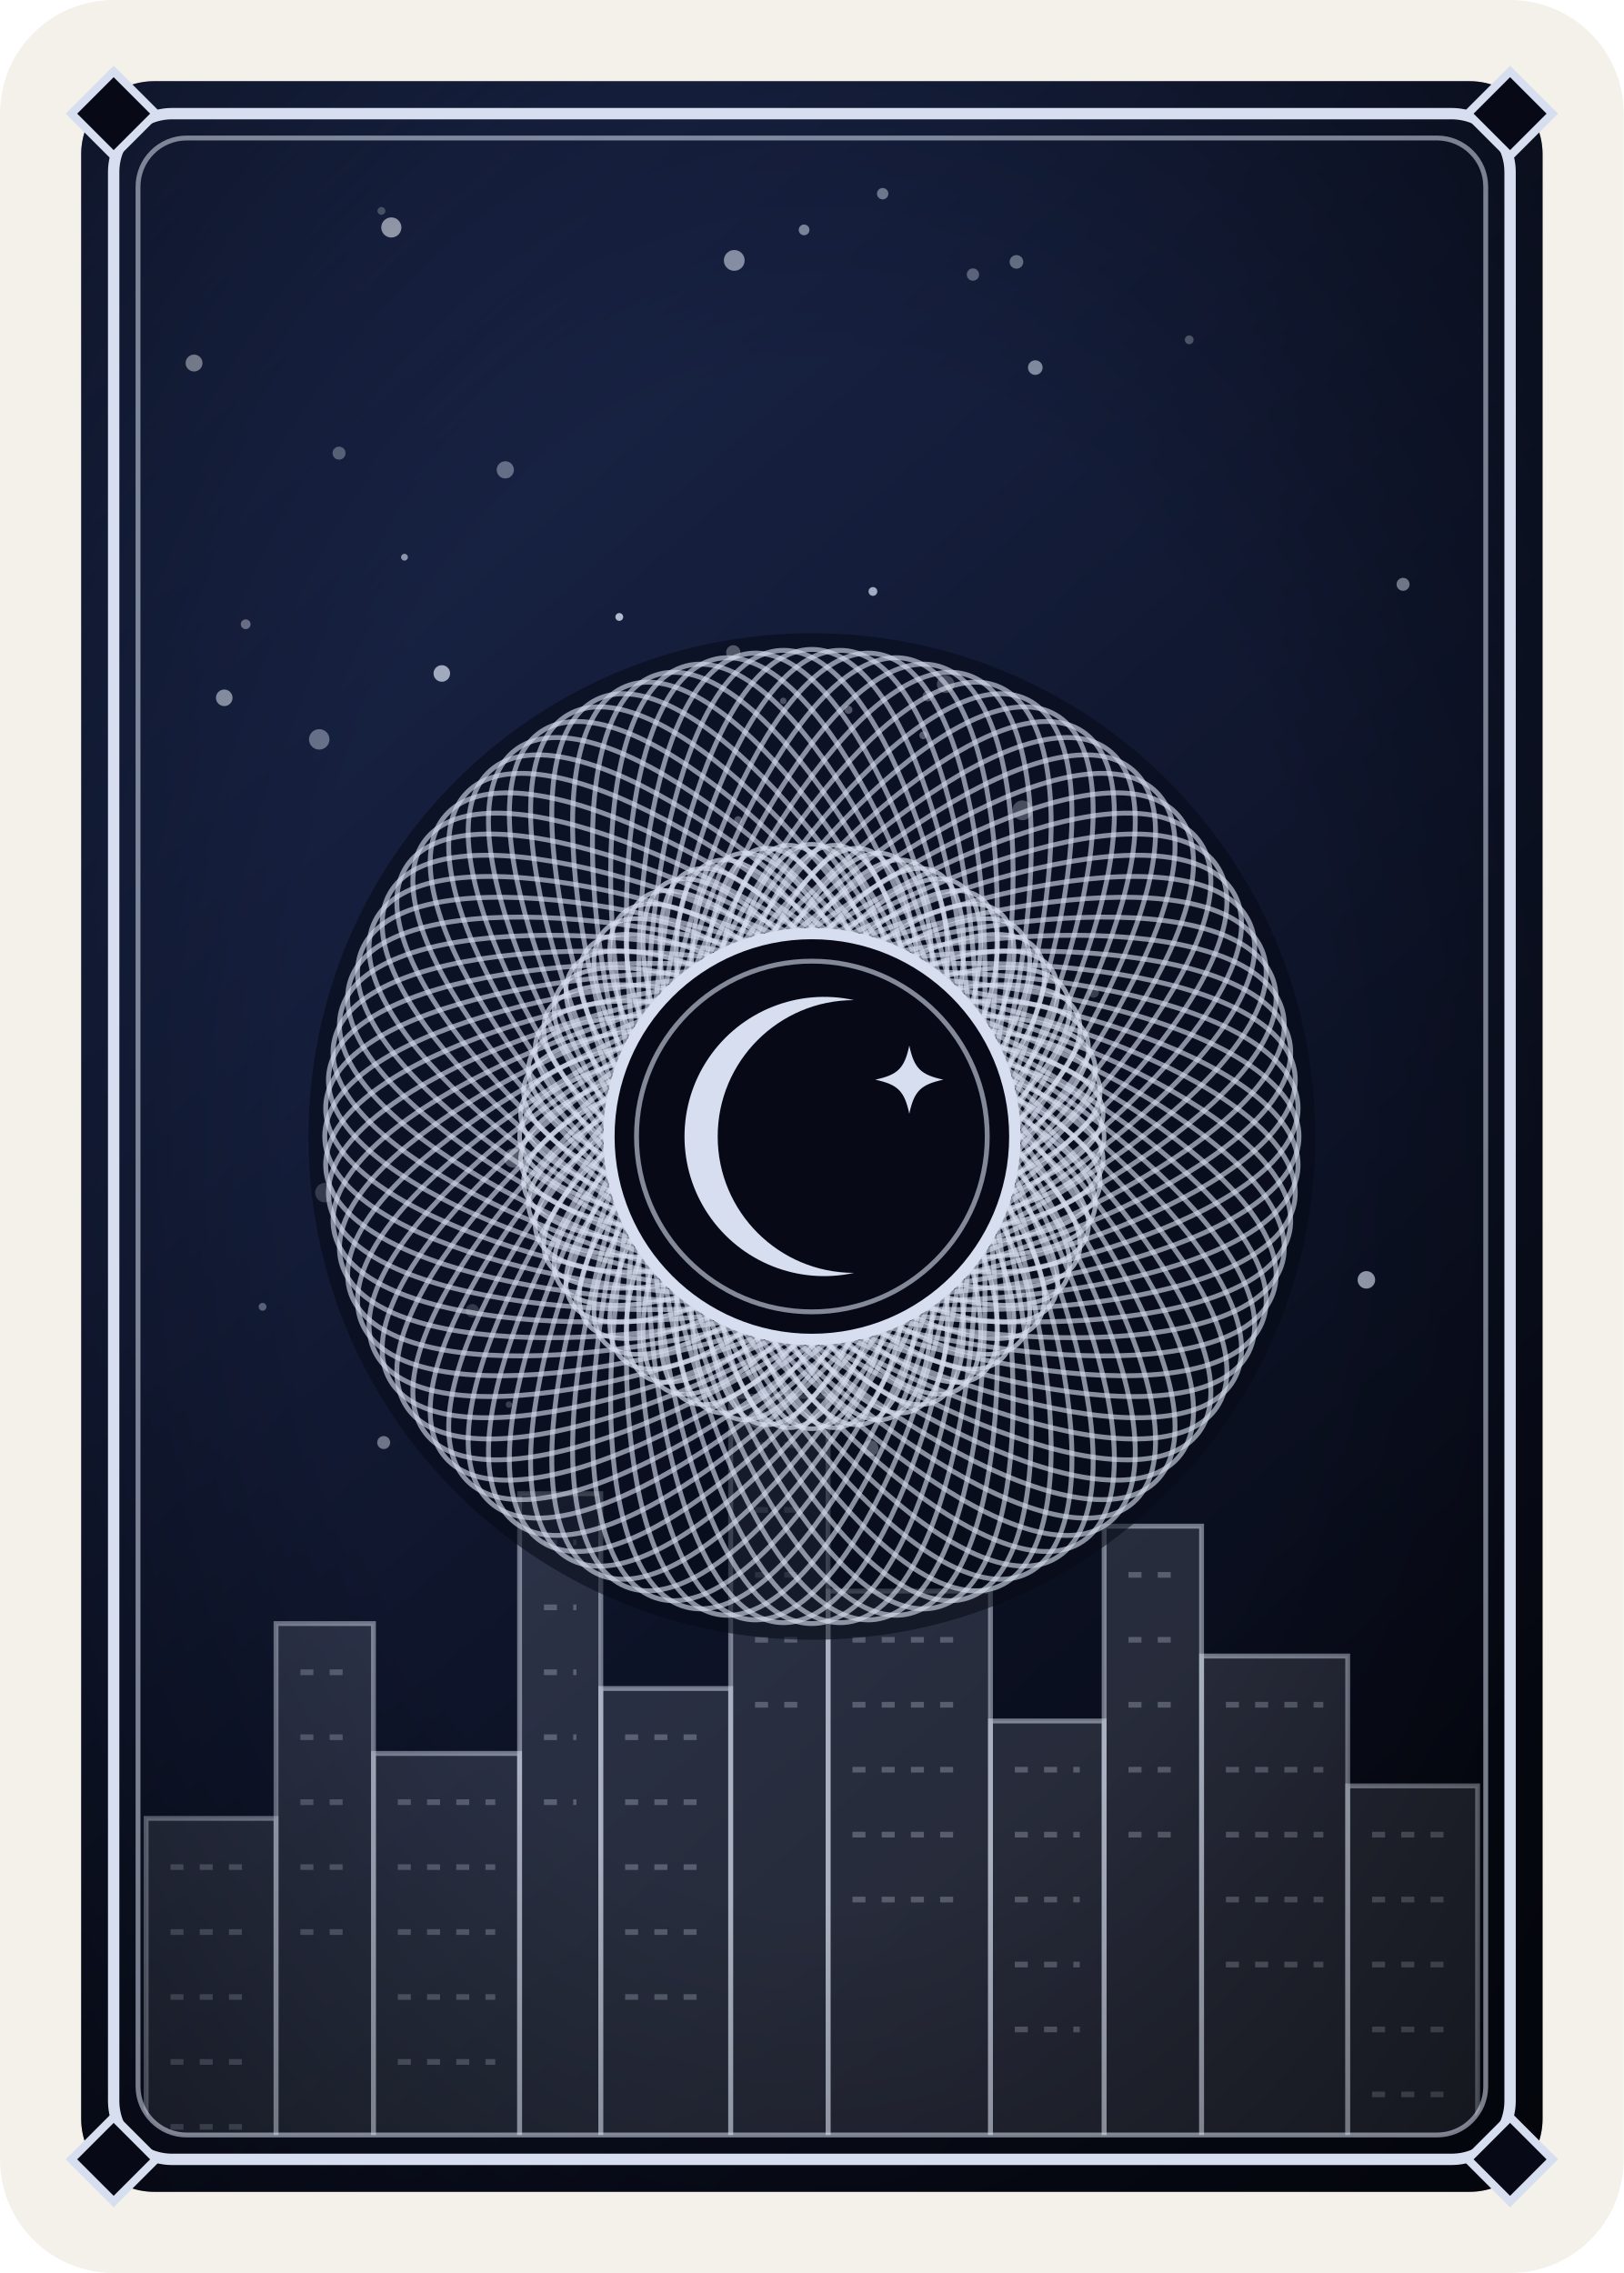
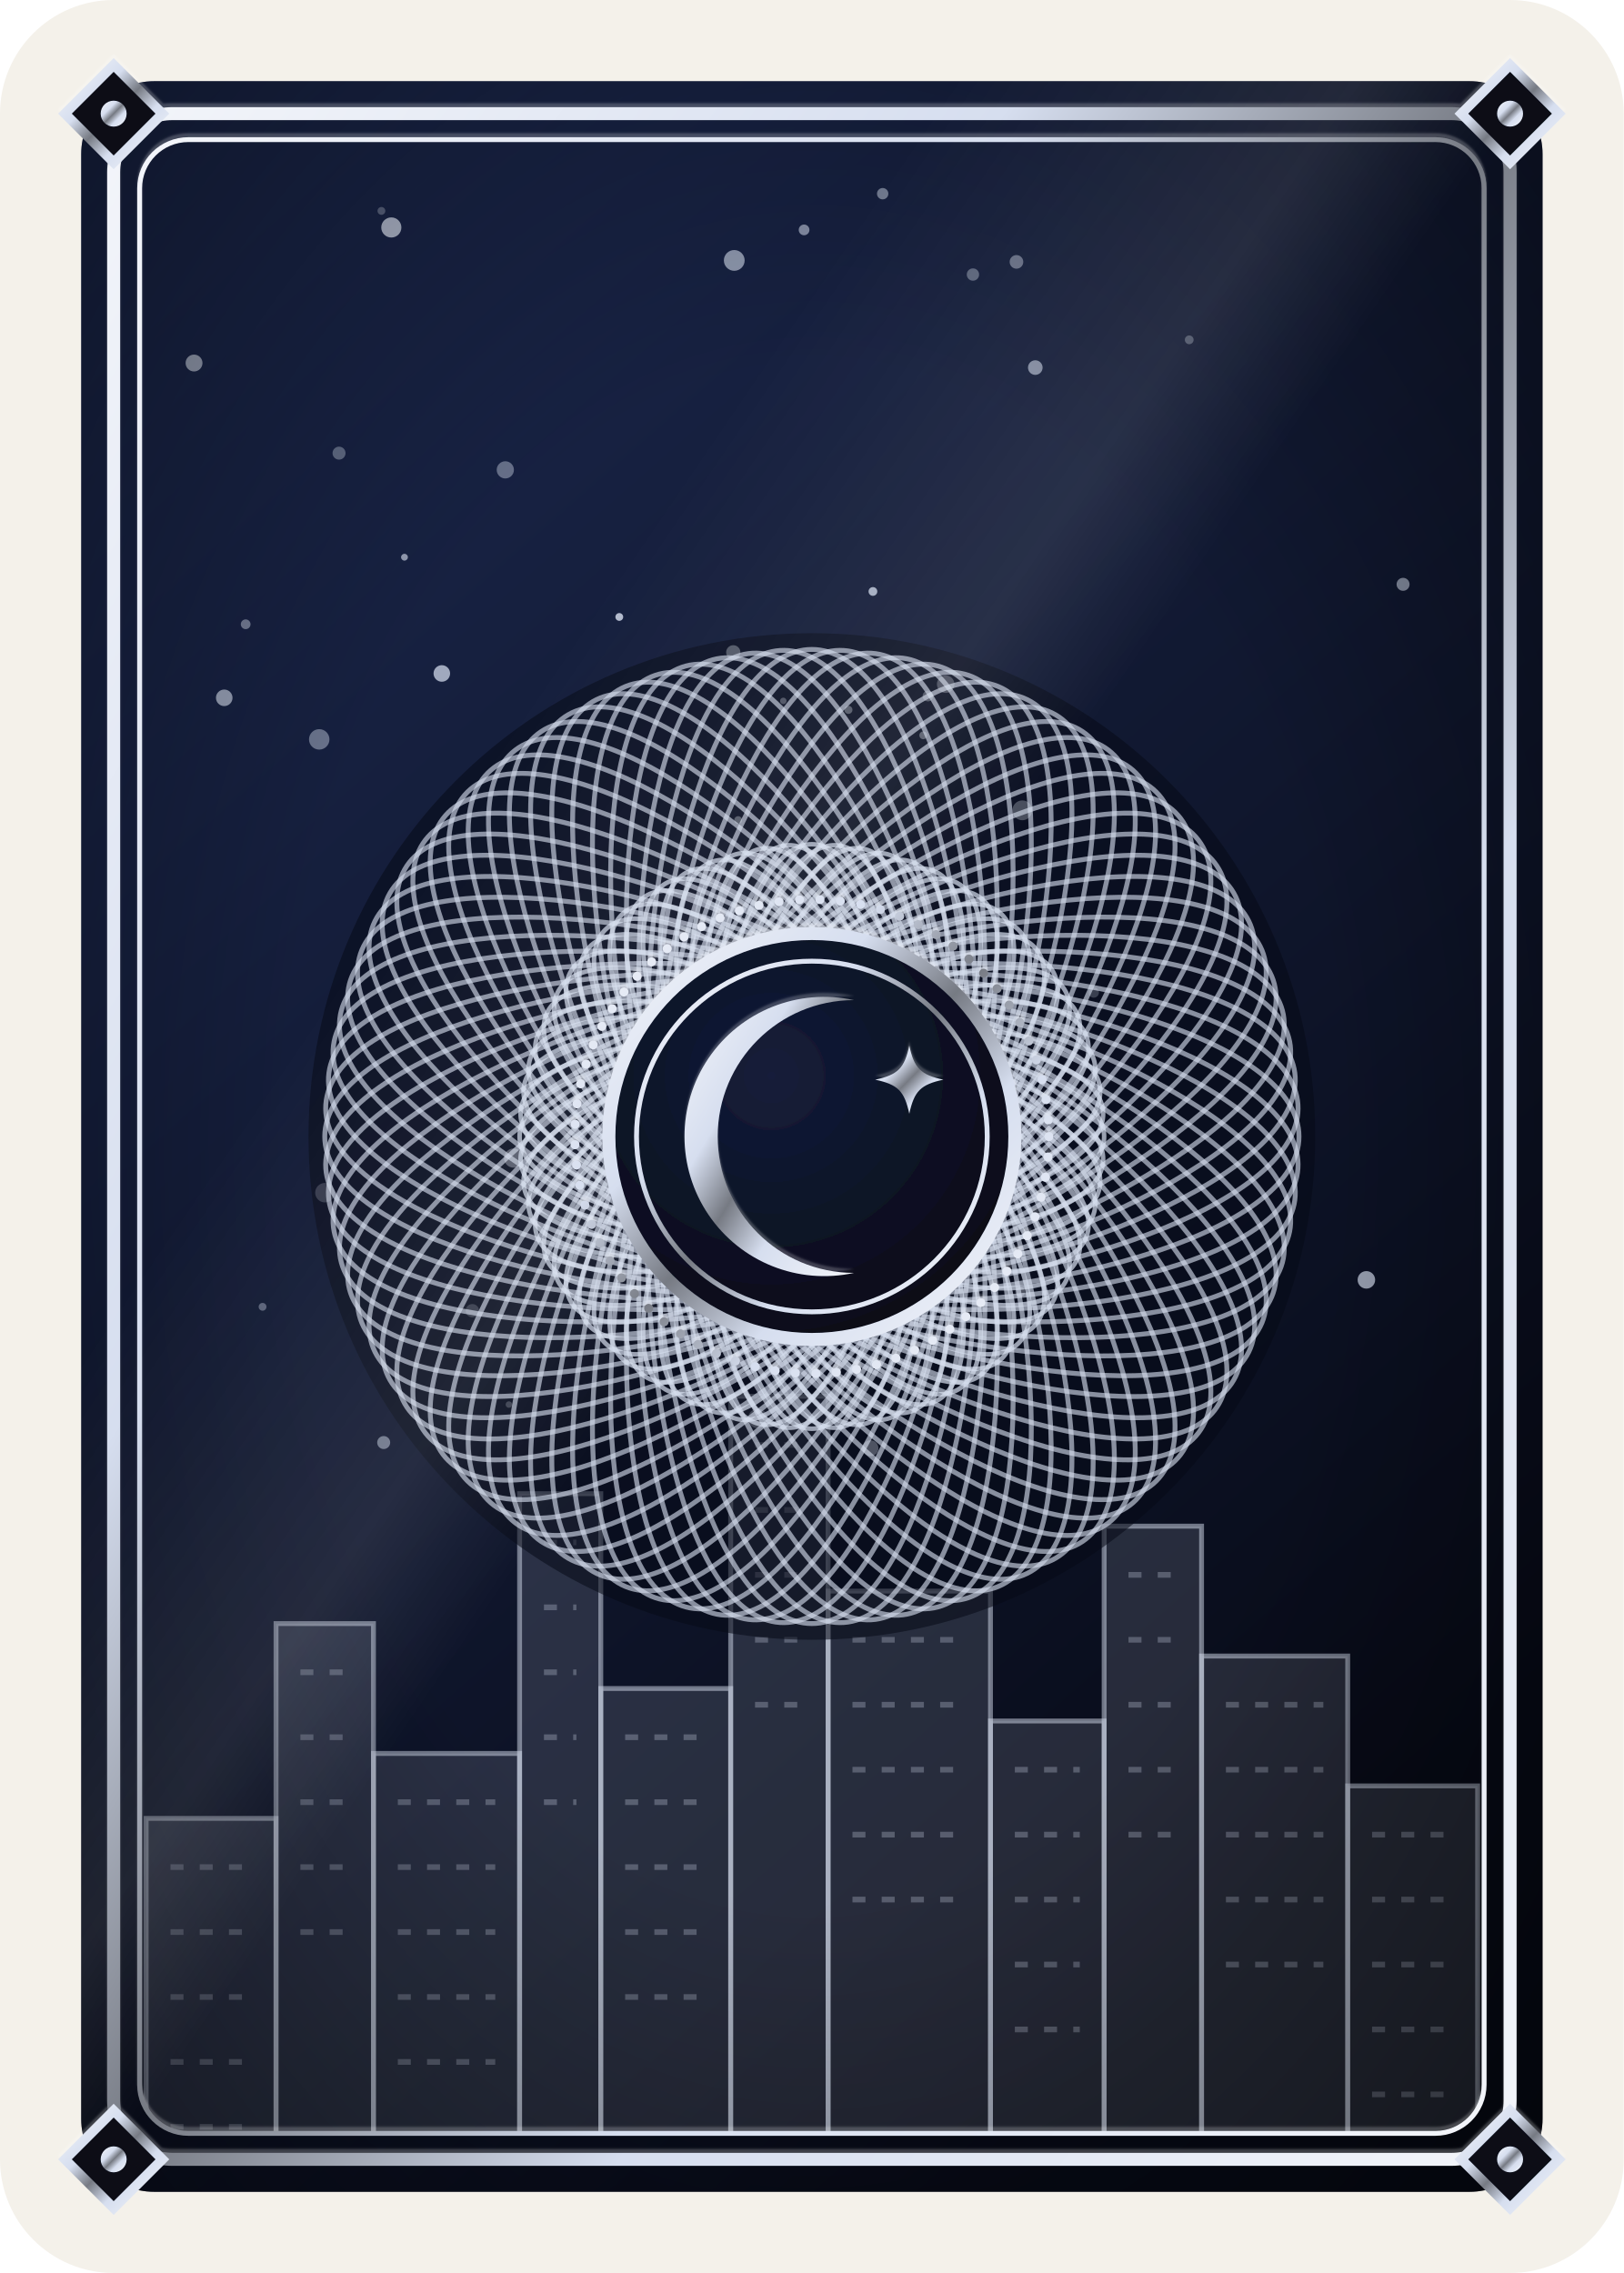
<svg xmlns="http://www.w3.org/2000/svg" viewBox="0 0 100 140">
  <defs>
    <linearGradient id="g" x1="0" y1="0" x2=".6" y2="1">
      <stop offset="0" stop-color="#1d2a52" />
      <stop offset="1" stop-color="#070a16" />
    </linearGradient>
+     <linearGradient id="f" x1="0" y1="0" x2="1" y2="1">
+       <stop offset="0" stop-color="#f3f5fa" />
+       <stop offset=".32" stop-color="#d6deef" />
+       <stop offset=".5" stop-color="#767a83" />
+       <stop offset=".68" stop-color="#d6deef" />
+       <stop offset="1" stop-color="#f3f5fa" />
+     </linearGradient>
+     <linearGradient id="s" x1="0" y1="0" x2="1" y2="1">
+       <stop offset=".3" stop-color="#fff" stop-opacity="0" />
+       <stop offset=".44" stop-color="#fff" stop-opacity="0.09" />
+       <stop offset=".5" stop-color="#fff" stop-opacity="0" />
+     </linearGradient>
    <radialGradient id="v" cx=".5" cy=".5" r=".72">
      <stop offset=".5" stop-color="#000" stop-opacity="0" />
-       <stop offset="1" stop-color="#000" stop-opacity=".5" />
+       <stop offset="1" stop-color="#000" stop-opacity="0.5" />
    </radialGradient>
+     <radialGradient id="m" cx=".4" cy=".35" r=".7">
+       <stop offset="0" stop-color="#141d3a" />
+       <stop offset="1" stop-color="#070a16" />
+     </radialGradient>
+     <filter id="e" x="-30%" y="-30%" width="160%" height="160%">
+       <feDropShadow dx="0" dy=".55" stdDeviation=".3" flood-color="#000" flood-opacity="0.8" />
+       <feDropShadow dx="0" dy="-.25" stdDeviation=".08" flood-color="#fff" flood-opacity="0.22" />
+     </filter>
    <clipPath id="p">
      <rect x="8.5" y="8.5" width="83" height="123" rx="3" />
    </clipPath>
  </defs>
  <rect width="100" height="140" rx="7" fill="#f4f1ea" />
  <rect x="5" y="5" width="90" height="130" rx="4.5" fill="url(#g)" />
  <g clip-path="url(#p)" fill="none" stroke="#d6deef" color="#d6deef">
    <circle cx="49.23" cy="54.86" r="0.25" fill="currentColor" fill-opacity="0.47" stroke="none" />
    <circle cx="45.46" cy="50.51" r="0.24" fill="currentColor" fill-opacity="0.79" stroke="none" />
    <circle cx="57.15" cy="42.87" r="0.33" fill="currentColor" fill-opacity="0.74" stroke="none" />
    <circle cx="62.6" cy="16.13" r="0.42" fill="currentColor" fill-opacity="0.47" stroke="none" />
    <circle cx="63.76" cy="22.64" r="0.45" fill="currentColor" fill-opacity="0.59" stroke="none" />
    <circle cx="24.1" cy="14.01" r="0.62" fill="currentColor" fill-opacity="0.83" stroke="none" />
    <circle cx="19.66" cy="45.54" r="0.63" fill="currentColor" fill-opacity="0.44" stroke="none" />
    <circle cx="43.54" cy="54.03" r="0.5" fill="currentColor" fill-opacity="0.49" stroke="none" />
    <circle cx="23.63" cy="88.85" r="0.4" fill="currentColor" fill-opacity="0.47" stroke="none" />
    <circle cx="53.76" cy="36.43" r="0.27" fill="currentColor" fill-opacity="0.74" stroke="none" />
    <circle cx="38.14" cy="38" r="0.24" fill="currentColor" fill-opacity="0.81" stroke="none" />
    <circle cx="29.09" cy="80.73" r="0.41" fill="currentColor" fill-opacity="0.47" stroke="none" />
    <circle cx="58.24" cy="42.14" r="0.54" fill="currentColor" fill-opacity="0.68" stroke="none" />
    <circle cx="20.88" cy="27.91" r="0.4" fill="currentColor" fill-opacity="0.4" stroke="none" />
    <circle cx="13.81" cy="42.98" r="0.51" fill="currentColor" fill-opacity="0.67" stroke="none" />
    <circle cx="86.41" cy="35.99" r="0.4" fill="currentColor" fill-opacity="0.6" stroke="none" />
    <circle cx="45.11" cy="77.07" r="0.4" fill="currentColor" fill-opacity="0.57" stroke="none" />
    <circle cx="31.12" cy="28.94" r="0.53" fill="currentColor" fill-opacity="0.42" stroke="none" />
    <circle cx="31.63" cy="71.33" r="0.59" fill="currentColor" fill-opacity="0.83" stroke="none" />
    <circle cx="84.15" cy="78.83" r="0.54" fill="currentColor" fill-opacity="0.67" stroke="none" />
    <circle cx="54.36" cy="11.93" r="0.35" fill="currentColor" fill-opacity="0.53" stroke="none" />
    <circle cx="27.21" cy="41.48" r="0.51" fill="currentColor" fill-opacity="0.72" stroke="none" />
    <circle cx="31.34" cy="86.51" r="0.2" fill="currentColor" fill-opacity="0.53" stroke="none" />
    <circle cx="56.86" cy="45.29" r="0.24" fill="currentColor" fill-opacity="0.85" stroke="none" />
    <circle cx="46.5" cy="79.78" r="0.46" fill="currentColor" fill-opacity="0.58" stroke="none" />
    <circle cx="20.01" cy="73.46" r="0.6" fill="currentColor" fill-opacity="0.48" stroke="none" />
    <circle cx="11.95" cy="22.36" r="0.52" fill="currentColor" fill-opacity="0.7" stroke="none" />
    <circle cx="62.83" cy="79.57" r="0.3" fill="currentColor" fill-opacity="0.77" stroke="none" />
    <circle cx="23.49" cy="12.99" r="0.24" fill="currentColor" fill-opacity="0.36" stroke="none" />
    <circle cx="52.97" cy="76.46" r="0.58" fill="currentColor" fill-opacity="0.42" stroke="none" />
    <circle cx="49.52" cy="14.16" r="0.33" fill="currentColor" fill-opacity="0.59" stroke="none" />
    <circle cx="15.13" cy="38.45" r="0.3" fill="currentColor" fill-opacity="0.5" stroke="none" />
    <circle cx="73.24" cy="20.93" r="0.27" fill="currentColor" fill-opacity="0.35" stroke="none" />
    <circle cx="59.92" cy="16.91" r="0.38" fill="currentColor" fill-opacity="0.4" stroke="none" />
    <circle cx="48.24" cy="43.17" r="0.2" fill="currentColor" fill-opacity="0.73" stroke="none" />
    <circle cx="46.11" cy="69.11" r="0.35" fill="currentColor" fill-opacity="0.82" stroke="none" />
    <circle cx="67.36" cy="61.13" r="0.32" fill="currentColor" fill-opacity="0.53" stroke="none" />
    <circle cx="16.17" cy="80.49" r="0.24" fill="currentColor" fill-opacity="0.38" stroke="none" />
    <circle cx="24.91" cy="34.32" r="0.21" fill="currentColor" fill-opacity="0.65" stroke="none" />
    <circle cx="45.16" cy="40.18" r="0.44" fill="currentColor" fill-opacity="0.8" stroke="none" />
    <circle cx="52.25" cy="43.72" r="0.25" fill="currentColor" fill-opacity="0.8" stroke="none" />
    <circle cx="62.96" cy="49.91" r="0.61" fill="currentColor" fill-opacity="0.69" stroke="none" />
    <circle cx="46.67" cy="87.37" r="0.6" fill="currentColor" fill-opacity="0.56" stroke="none" />
    <circle cx="49.81" cy="66.22" r="0.55" fill="currentColor" fill-opacity="0.81" stroke="none" />
    <circle cx="53.61" cy="89.2" r="0.49" fill="currentColor" fill-opacity="0.76" stroke="none" />
    <circle cx="45.22" cy="16.04" r="0.64" fill="currentColor" fill-opacity="0.63" stroke="none" />
    <rect x="9" y="112" width="8" height="20" fill="currentColor" fill-opacity=".14" stroke-width=".3" stroke-opacity=".5" />
    <rect x="17" y="100" width="6" height="32" fill="currentColor" fill-opacity=".14" stroke-width=".3" stroke-opacity=".5" />
    <rect x="23" y="108" width="9" height="24" fill="currentColor" fill-opacity=".14" stroke-width=".3" stroke-opacity=".5" />
    <rect x="32" y="92" width="5" height="40" fill="currentColor" fill-opacity=".14" stroke-width=".3" stroke-opacity=".5" />
    <rect x="37" y="104" width="8" height="28" fill="currentColor" fill-opacity=".14" stroke-width=".3" stroke-opacity=".5" />
    <rect x="45" y="86" width="6" height="46" fill="currentColor" fill-opacity=".14" stroke-width=".3" stroke-opacity=".5" />
    <rect x="51" y="98" width="10" height="34" fill="currentColor" fill-opacity=".14" stroke-width=".3" stroke-opacity=".5" />
    <rect x="61" y="106" width="7" height="26" fill="currentColor" fill-opacity=".14" stroke-width=".3" stroke-opacity=".5" />
    <rect x="68" y="94" width="6" height="38" fill="currentColor" fill-opacity=".14" stroke-width=".3" stroke-opacity=".5" />
    <rect x="74" y="102" width="9" height="30" fill="currentColor" fill-opacity=".14" stroke-width=".3" stroke-opacity=".5" />
    <rect x="83" y="110" width="8" height="22" fill="currentColor" fill-opacity=".14" stroke-width=".3" stroke-opacity=".5" />
    <path d="M10.5 115h5" stroke-width=".35" stroke-opacity=".28" stroke-dasharray=".8 1" />
    <path d="M10.5 119h5" stroke-width=".35" stroke-opacity=".28" stroke-dasharray=".8 1" />
    <path d="M10.5 123h5" stroke-width=".35" stroke-opacity=".28" stroke-dasharray=".8 1" />
    <path d="M10.5 127h5" stroke-width=".35" stroke-opacity=".28" stroke-dasharray=".8 1" />
    <path d="M10.5 131h5" stroke-width=".35" stroke-opacity=".28" stroke-dasharray=".8 1" />
    <path d="M18.5 103h3" stroke-width=".35" stroke-opacity=".28" stroke-dasharray=".8 1" />
    <path d="M18.5 107h3" stroke-width=".35" stroke-opacity=".28" stroke-dasharray=".8 1" />
    <path d="M18.5 111h3" stroke-width=".35" stroke-opacity=".28" stroke-dasharray=".8 1" />
    <path d="M18.5 115h3" stroke-width=".35" stroke-opacity=".28" stroke-dasharray=".8 1" />
    <path d="M18.5 119h3" stroke-width=".35" stroke-opacity=".28" stroke-dasharray=".8 1" />
    <path d="M24.5 111h6" stroke-width=".35" stroke-opacity=".28" stroke-dasharray=".8 1" />
    <path d="M24.5 115h6" stroke-width=".35" stroke-opacity=".28" stroke-dasharray=".8 1" />
    <path d="M24.5 119h6" stroke-width=".35" stroke-opacity=".28" stroke-dasharray=".8 1" />
    <path d="M24.5 123h6" stroke-width=".35" stroke-opacity=".28" stroke-dasharray=".8 1" />
    <path d="M24.5 127h6" stroke-width=".35" stroke-opacity=".28" stroke-dasharray=".8 1" />
    <path d="M33.5 95h2" stroke-width=".35" stroke-opacity=".28" stroke-dasharray=".8 1" />
    <path d="M33.5 99h2" stroke-width=".35" stroke-opacity=".28" stroke-dasharray=".8 1" />
    <path d="M33.5 103h2" stroke-width=".35" stroke-opacity=".28" stroke-dasharray=".8 1" />
    <path d="M33.5 107h2" stroke-width=".35" stroke-opacity=".28" stroke-dasharray=".8 1" />
    <path d="M33.5 111h2" stroke-width=".35" stroke-opacity=".28" stroke-dasharray=".8 1" />
    <path d="M38.5 107h5" stroke-width=".35" stroke-opacity=".28" stroke-dasharray=".8 1" />
    <path d="M38.5 111h5" stroke-width=".35" stroke-opacity=".28" stroke-dasharray=".8 1" />
    <path d="M38.5 115h5" stroke-width=".35" stroke-opacity=".28" stroke-dasharray=".8 1" />
    <path d="M38.5 119h5" stroke-width=".35" stroke-opacity=".28" stroke-dasharray=".8 1" />
    <path d="M38.5 123h5" stroke-width=".35" stroke-opacity=".28" stroke-dasharray=".8 1" />
    <path d="M46.5 89h3" stroke-width=".35" stroke-opacity=".28" stroke-dasharray=".8 1" />
    <path d="M46.5 93h3" stroke-width=".35" stroke-opacity=".28" stroke-dasharray=".8 1" />
    <path d="M46.5 97h3" stroke-width=".35" stroke-opacity=".28" stroke-dasharray=".8 1" />
    <path d="M46.5 101h3" stroke-width=".35" stroke-opacity=".28" stroke-dasharray=".8 1" />
    <path d="M46.5 105h3" stroke-width=".35" stroke-opacity=".28" stroke-dasharray=".8 1" />
    <path d="M52.5 101h7" stroke-width=".35" stroke-opacity=".28" stroke-dasharray=".8 1" />
    <path d="M52.5 105h7" stroke-width=".35" stroke-opacity=".28" stroke-dasharray=".8 1" />
    <path d="M52.5 109h7" stroke-width=".35" stroke-opacity=".28" stroke-dasharray=".8 1" />
    <path d="M52.5 113h7" stroke-width=".35" stroke-opacity=".28" stroke-dasharray=".8 1" />
    <path d="M52.5 117h7" stroke-width=".35" stroke-opacity=".28" stroke-dasharray=".8 1" />
    <path d="M62.5 109h4" stroke-width=".35" stroke-opacity=".28" stroke-dasharray=".8 1" />
    <path d="M62.5 113h4" stroke-width=".35" stroke-opacity=".28" stroke-dasharray=".8 1" />
    <path d="M62.5 117h4" stroke-width=".35" stroke-opacity=".28" stroke-dasharray=".8 1" />
    <path d="M62.5 121h4" stroke-width=".35" stroke-opacity=".28" stroke-dasharray=".8 1" />
    <path d="M62.5 125h4" stroke-width=".35" stroke-opacity=".28" stroke-dasharray=".8 1" />
    <path d="M69.5 97h3" stroke-width=".35" stroke-opacity=".28" stroke-dasharray=".8 1" />
    <path d="M69.5 101h3" stroke-width=".35" stroke-opacity=".28" stroke-dasharray=".8 1" />
    <path d="M69.5 105h3" stroke-width=".35" stroke-opacity=".28" stroke-dasharray=".8 1" />
    <path d="M69.5 109h3" stroke-width=".35" stroke-opacity=".28" stroke-dasharray=".8 1" />
    <path d="M69.5 113h3" stroke-width=".35" stroke-opacity=".28" stroke-dasharray=".8 1" />
    <path d="M75.5 105h6" stroke-width=".35" stroke-opacity=".28" stroke-dasharray=".8 1" />
    <path d="M75.5 109h6" stroke-width=".35" stroke-opacity=".28" stroke-dasharray=".8 1" />
    <path d="M75.5 113h6" stroke-width=".35" stroke-opacity=".28" stroke-dasharray=".8 1" />
    <path d="M75.5 117h6" stroke-width=".35" stroke-opacity=".28" stroke-dasharray=".8 1" />
    <path d="M75.5 121h6" stroke-width=".35" stroke-opacity=".28" stroke-dasharray=".8 1" />
    <path d="M84.5 113h5" stroke-width=".35" stroke-opacity=".28" stroke-dasharray=".8 1" />
    <path d="M84.5 117h5" stroke-width=".35" stroke-opacity=".28" stroke-dasharray=".8 1" />
    <path d="M84.5 121h5" stroke-width=".35" stroke-opacity=".28" stroke-dasharray=".8 1" />
    <path d="M84.5 125h5" stroke-width=".35" stroke-opacity=".28" stroke-dasharray=".8 1" />
    <path d="M84.5 129h5" stroke-width=".35" stroke-opacity=".28" stroke-dasharray=".8 1" />
    <circle cx="50" cy="70" r="31" fill="#070a16" fill-opacity=".55" stroke="none" />
    <g stroke-width=".3" stroke-opacity=".62">
      <ellipse cx="50" cy="70" rx="30" ry="10" transform="rotate(0 50 70)" />
      <ellipse cx="50" cy="70" rx="30" ry="10" transform="rotate(3.75 50 70)" />
      <ellipse cx="50" cy="70" rx="30" ry="10" transform="rotate(7.5 50 70)" />
      <ellipse cx="50" cy="70" rx="30" ry="10" transform="rotate(11.25 50 70)" />
      <ellipse cx="50" cy="70" rx="30" ry="10" transform="rotate(15 50 70)" />
      <ellipse cx="50" cy="70" rx="30" ry="10" transform="rotate(18.75 50 70)" />
      <ellipse cx="50" cy="70" rx="30" ry="10" transform="rotate(22.5 50 70)" />
      <ellipse cx="50" cy="70" rx="30" ry="10" transform="rotate(26.25 50 70)" />
      <ellipse cx="50" cy="70" rx="30" ry="10" transform="rotate(30 50 70)" />
      <ellipse cx="50" cy="70" rx="30" ry="10" transform="rotate(33.75 50 70)" />
      <ellipse cx="50" cy="70" rx="30" ry="10" transform="rotate(37.5 50 70)" />
      <ellipse cx="50" cy="70" rx="30" ry="10" transform="rotate(41.25 50 70)" />
      <ellipse cx="50" cy="70" rx="30" ry="10" transform="rotate(45 50 70)" />
      <ellipse cx="50" cy="70" rx="30" ry="10" transform="rotate(48.75 50 70)" />
      <ellipse cx="50" cy="70" rx="30" ry="10" transform="rotate(52.5 50 70)" />
      <ellipse cx="50" cy="70" rx="30" ry="10" transform="rotate(56.25 50 70)" />
      <ellipse cx="50" cy="70" rx="30" ry="10" transform="rotate(60 50 70)" />
      <ellipse cx="50" cy="70" rx="30" ry="10" transform="rotate(63.75 50 70)" />
      <ellipse cx="50" cy="70" rx="30" ry="10" transform="rotate(67.5 50 70)" />
      <ellipse cx="50" cy="70" rx="30" ry="10" transform="rotate(71.25 50 70)" />
      <ellipse cx="50" cy="70" rx="30" ry="10" transform="rotate(75 50 70)" />
      <ellipse cx="50" cy="70" rx="30" ry="10" transform="rotate(78.75 50 70)" />
      <ellipse cx="50" cy="70" rx="30" ry="10" transform="rotate(82.5 50 70)" />
      <ellipse cx="50" cy="70" rx="30" ry="10" transform="rotate(86.25 50 70)" />
      <ellipse cx="50" cy="70" rx="30" ry="10" transform="rotate(90 50 70)" />
      <ellipse cx="50" cy="70" rx="30" ry="10" transform="rotate(93.75 50 70)" />
      <ellipse cx="50" cy="70" rx="30" ry="10" transform="rotate(97.5 50 70)" />
      <ellipse cx="50" cy="70" rx="30" ry="10" transform="rotate(101.25 50 70)" />
      <ellipse cx="50" cy="70" rx="30" ry="10" transform="rotate(105 50 70)" />
      <ellipse cx="50" cy="70" rx="30" ry="10" transform="rotate(108.75 50 70)" />
      <ellipse cx="50" cy="70" rx="30" ry="10" transform="rotate(112.5 50 70)" />
      <ellipse cx="50" cy="70" rx="30" ry="10" transform="rotate(116.25 50 70)" />
      <ellipse cx="50" cy="70" rx="30" ry="10" transform="rotate(120 50 70)" />
      <ellipse cx="50" cy="70" rx="30" ry="10" transform="rotate(123.75 50 70)" />
      <ellipse cx="50" cy="70" rx="30" ry="10" transform="rotate(127.5 50 70)" />
      <ellipse cx="50" cy="70" rx="30" ry="10" transform="rotate(131.25 50 70)" />
      <ellipse cx="50" cy="70" rx="30" ry="10" transform="rotate(135 50 70)" />
      <ellipse cx="50" cy="70" rx="30" ry="10" transform="rotate(138.75 50 70)" />
      <ellipse cx="50" cy="70" rx="30" ry="10" transform="rotate(142.5 50 70)" />
      <ellipse cx="50" cy="70" rx="30" ry="10" transform="rotate(146.25 50 70)" />
      <ellipse cx="50" cy="70" rx="30" ry="10" transform="rotate(150 50 70)" />
      <ellipse cx="50" cy="70" rx="30" ry="10" transform="rotate(153.75 50 70)" />
      <ellipse cx="50" cy="70" rx="30" ry="10" transform="rotate(157.5 50 70)" />
      <ellipse cx="50" cy="70" rx="30" ry="10" transform="rotate(161.25 50 70)" />
      <ellipse cx="50" cy="70" rx="30" ry="10" transform="rotate(165 50 70)" />
      <ellipse cx="50" cy="70" rx="30" ry="10" transform="rotate(168.75 50 70)" />
      <ellipse cx="50" cy="70" rx="30" ry="10" transform="rotate(172.5 50 70)" />
      <ellipse cx="50" cy="70" rx="30" ry="10" transform="rotate(176.25 50 70)" />
    </g>
    <g stroke-width=".28" stroke-opacity=".7">
      <ellipse cx="50" cy="70" rx="18" ry="6" transform="rotate(0 50 70)" />
      <ellipse cx="50" cy="70" rx="18" ry="6" transform="rotate(5 50 70)" />
      <ellipse cx="50" cy="70" rx="18" ry="6" transform="rotate(10 50 70)" />
      <ellipse cx="50" cy="70" rx="18" ry="6" transform="rotate(15 50 70)" />
      <ellipse cx="50" cy="70" rx="18" ry="6" transform="rotate(20 50 70)" />
      <ellipse cx="50" cy="70" rx="18" ry="6" transform="rotate(25 50 70)" />
      <ellipse cx="50" cy="70" rx="18" ry="6" transform="rotate(30 50 70)" />
      <ellipse cx="50" cy="70" rx="18" ry="6" transform="rotate(35 50 70)" />
      <ellipse cx="50" cy="70" rx="18" ry="6" transform="rotate(40 50 70)" />
      <ellipse cx="50" cy="70" rx="18" ry="6" transform="rotate(45 50 70)" />
      <ellipse cx="50" cy="70" rx="18" ry="6" transform="rotate(50 50 70)" />
      <ellipse cx="50" cy="70" rx="18" ry="6" transform="rotate(55 50 70)" />
      <ellipse cx="50" cy="70" rx="18" ry="6" transform="rotate(60 50 70)" />
      <ellipse cx="50" cy="70" rx="18" ry="6" transform="rotate(65 50 70)" />
      <ellipse cx="50" cy="70" rx="18" ry="6" transform="rotate(70 50 70)" />
      <ellipse cx="50" cy="70" rx="18" ry="6" transform="rotate(75 50 70)" />
      <ellipse cx="50" cy="70" rx="18" ry="6" transform="rotate(80 50 70)" />
      <ellipse cx="50" cy="70" rx="18" ry="6" transform="rotate(85 50 70)" />
      <ellipse cx="50" cy="70" rx="18" ry="6" transform="rotate(90 50 70)" />
      <ellipse cx="50" cy="70" rx="18" ry="6" transform="rotate(95 50 70)" />
      <ellipse cx="50" cy="70" rx="18" ry="6" transform="rotate(100 50 70)" />
      <ellipse cx="50" cy="70" rx="18" ry="6" transform="rotate(105 50 70)" />
      <ellipse cx="50" cy="70" rx="18" ry="6" transform="rotate(110 50 70)" />
      <ellipse cx="50" cy="70" rx="18" ry="6" transform="rotate(115 50 70)" />
      <ellipse cx="50" cy="70" rx="18" ry="6" transform="rotate(120 50 70)" />
      <ellipse cx="50" cy="70" rx="18" ry="6" transform="rotate(125 50 70)" />
      <ellipse cx="50" cy="70" rx="18" ry="6" transform="rotate(130 50 70)" />
      <ellipse cx="50" cy="70" rx="18" ry="6" transform="rotate(135 50 70)" />
      <ellipse cx="50" cy="70" rx="18" ry="6" transform="rotate(140 50 70)" />
      <ellipse cx="50" cy="70" rx="18" ry="6" transform="rotate(145 50 70)" />
      <ellipse cx="50" cy="70" rx="18" ry="6" transform="rotate(150 50 70)" />
      <ellipse cx="50" cy="70" rx="18" ry="6" transform="rotate(155 50 70)" />
      <ellipse cx="50" cy="70" rx="18" ry="6" transform="rotate(160 50 70)" />
      <ellipse cx="50" cy="70" rx="18" ry="6" transform="rotate(165 50 70)" />
      <ellipse cx="50" cy="70" rx="18" ry="6" transform="rotate(170 50 70)" />
      <ellipse cx="50" cy="70" rx="18" ry="6" transform="rotate(175 50 70)" />
    </g>
  </g>
  <rect x="5" y="5" width="90" height="130" rx="4.5" fill="url(#v)" />
-   <rect x="7" y="7" width="86" height="126" rx="3.6" fill="none" stroke="#d6deef" stroke-width=".7" />
-   <rect x="8.5" y="8.5" width="83" height="123" rx="3" fill="none" stroke="#d6deef" stroke-width=".3" stroke-opacity=".55" />
-   <path d="M7 4.4L9.6 7L7 9.6L4.4 7Z" fill="#070a16" stroke="#d6deef" stroke-width=".5" />
-   <path d="M93 4.4L95.6 7L93 9.6L90.4 7Z" fill="#070a16" stroke="#d6deef" stroke-width=".5" />
-   <path d="M7 130.4L9.6 133L7 135.6L4.4 133Z" fill="#070a16" stroke="#d6deef" stroke-width=".5" />
-   <path d="M93 130.4L95.6 133L93 135.6L90.4 133Z" fill="#070a16" stroke="#d6deef" stroke-width=".5" />
-   <circle cx="50" cy="70" r="12.5" fill="#070a16" stroke="#d6deef" stroke-width=".7" />
-   <circle cx="50" cy="70" r="10.8" fill="none" stroke="#d6deef" stroke-width=".3" stroke-opacity=".6" />
-   <g transform="translate(50 70)">
-     <path fill="#d6deef" d="M2.6-8.4A8.6 8.6 0 1 0 2.6 8.4 6.6 6.6 0 1 1 2.6-8.4Z" />
-     <path fill="#d6deef" d="M6-5.6c.3 1.4.7 1.8 2.1 2.1-1.4.3-1.8.7-2.1 2.1-.3-1.4-.7-1.8-2.1-2.1 1.4-.3 1.8-.7 2.1-2.1Z" />
+   <rect x="5" y="5" width="90" height="130" rx="4.5" fill="url(#s)" />
+   <g filter="url(#e)">
+     <rect x="7" y="7" width="86" height="126" rx="3.6" fill="none" stroke="url(#f)" stroke-width=".8" />
+     <rect x="8.6" y="8.6" width="82.8" height="122.8" rx="3" fill="none" stroke="url(#f)" stroke-width=".3" />
+     <path d="M7 4L10 7L7 10L4 7Z" fill="#070a16" stroke="url(#f)" stroke-width=".6" />
+     <circle cx="7" cy="7" r=".8" fill="url(#f)" />
+     <path d="M93 4L96 7L93 10L90 7Z" fill="#070a16" stroke="url(#f)" stroke-width=".6" />
+     <circle cx="93" cy="7" r=".8" fill="url(#f)" />
+     <path d="M7 130L10 133L7 136L4 133Z" fill="#070a16" stroke="url(#f)" stroke-width=".6" />
+     <circle cx="7" cy="133" r=".8" fill="url(#f)" />
+     <path d="M93 130L96 133L93 136L90 133Z" fill="#070a16" stroke="url(#f)" stroke-width=".6" />
+     <circle cx="93" cy="133" r=".8" fill="url(#f)" />
+     <circle cx="50" cy="70" r="14.6" fill="none" stroke="url(#f)" stroke-width=".55" stroke-dasharray=".01 1.25" stroke-linecap="round" />
+     <circle cx="50" cy="70" r="12.5" fill="url(#m)" stroke="url(#f)" stroke-width=".8" />
+     <circle cx="50" cy="70" r="10.8" fill="none" stroke="url(#f)" stroke-width=".3" />
+   </g>
+   <g transform="translate(50 70)" filter="url(#e)">
+     <path fill="url(#f)" d="M2.6-8.4A8.6 8.6 0 1 0 2.6 8.4 6.6 6.6 0 1 1 2.6-8.4Z" />
+     <path fill="url(#f)" d="M6-5.6c.3 1.4.7 1.8 2.1 2.1-1.4.3-1.8.7-2.1 2.1-.3-1.4-.7-1.8-2.1-2.1 1.4-.3 1.8-.7 2.1-2.1Z" />
  </g>
</svg>
